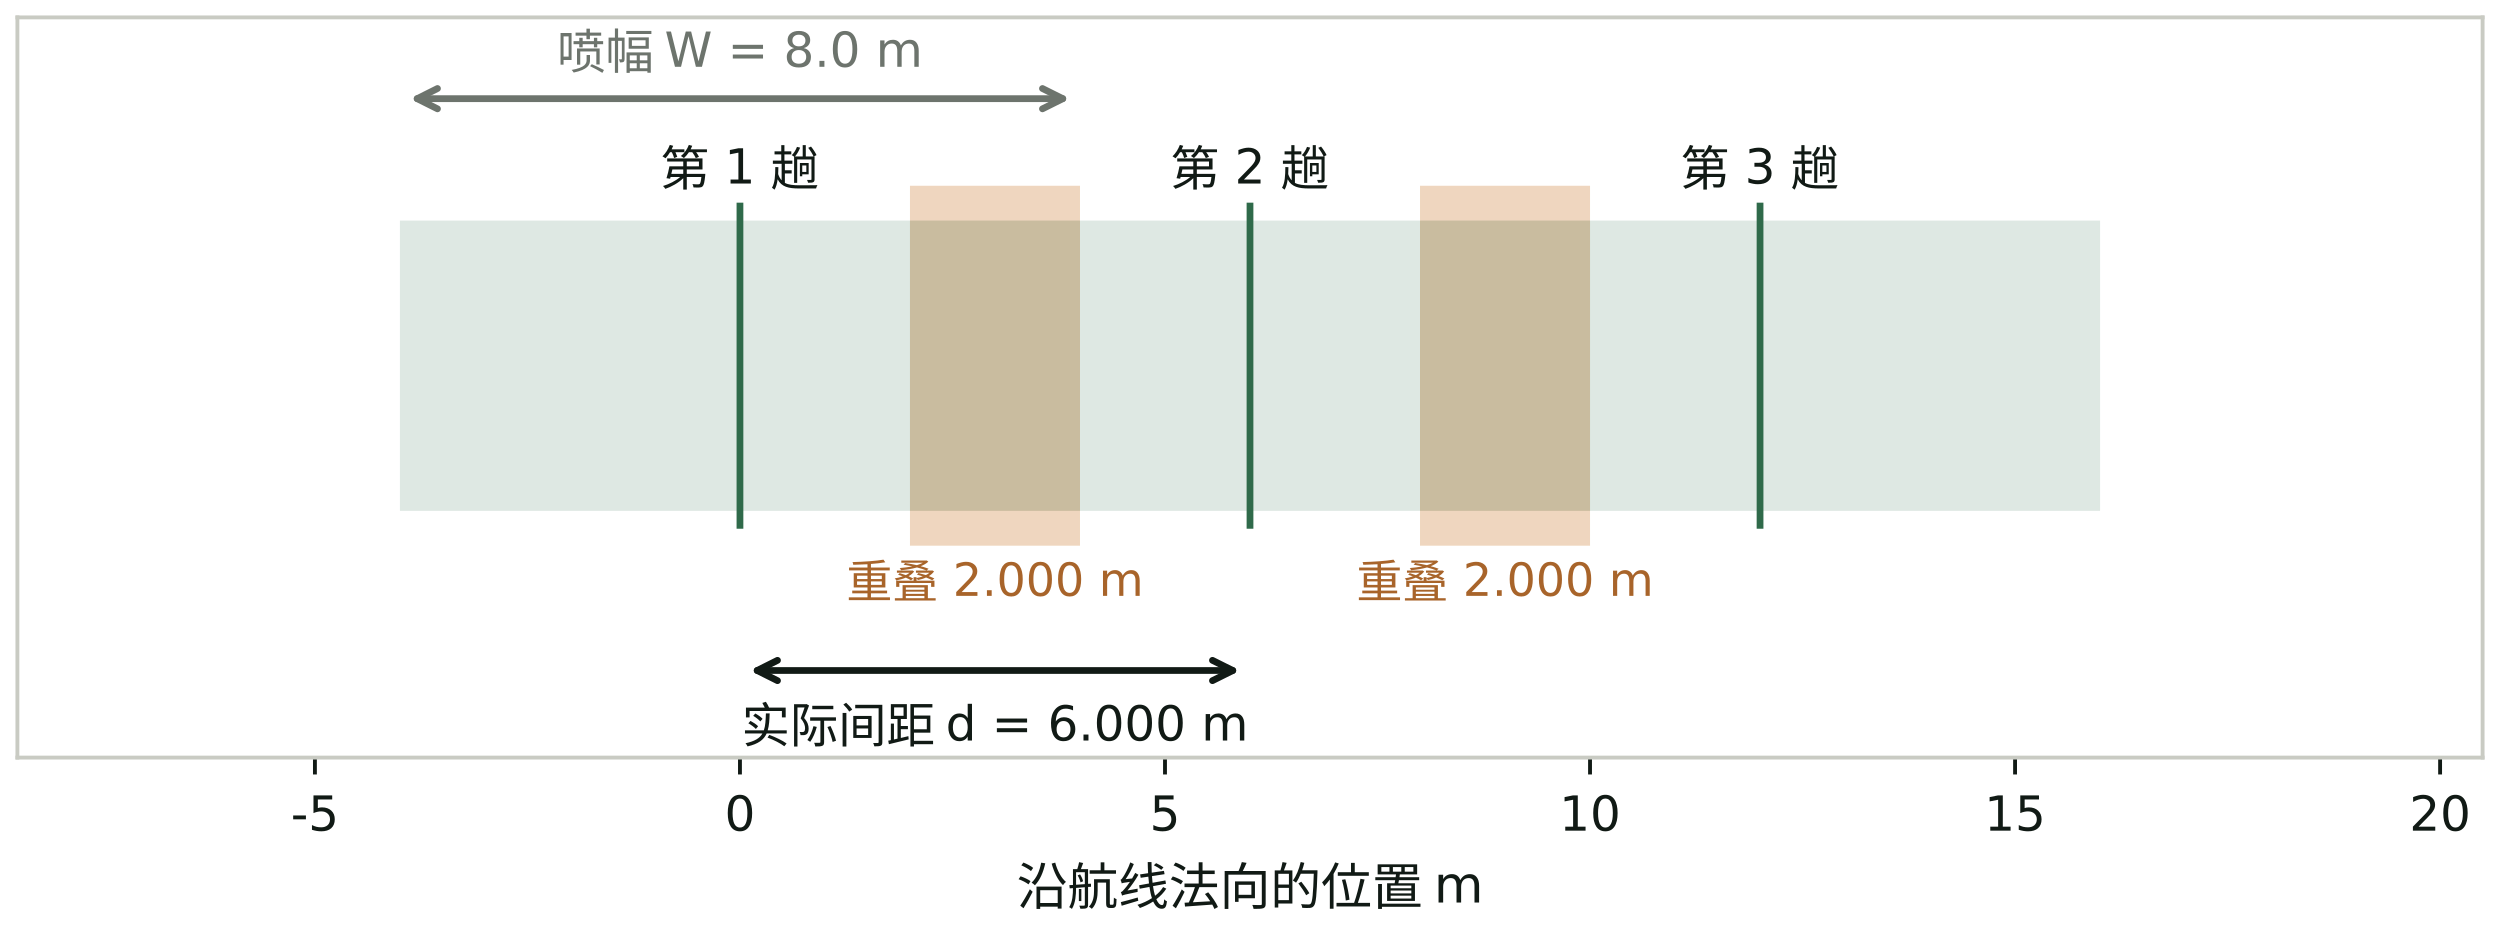
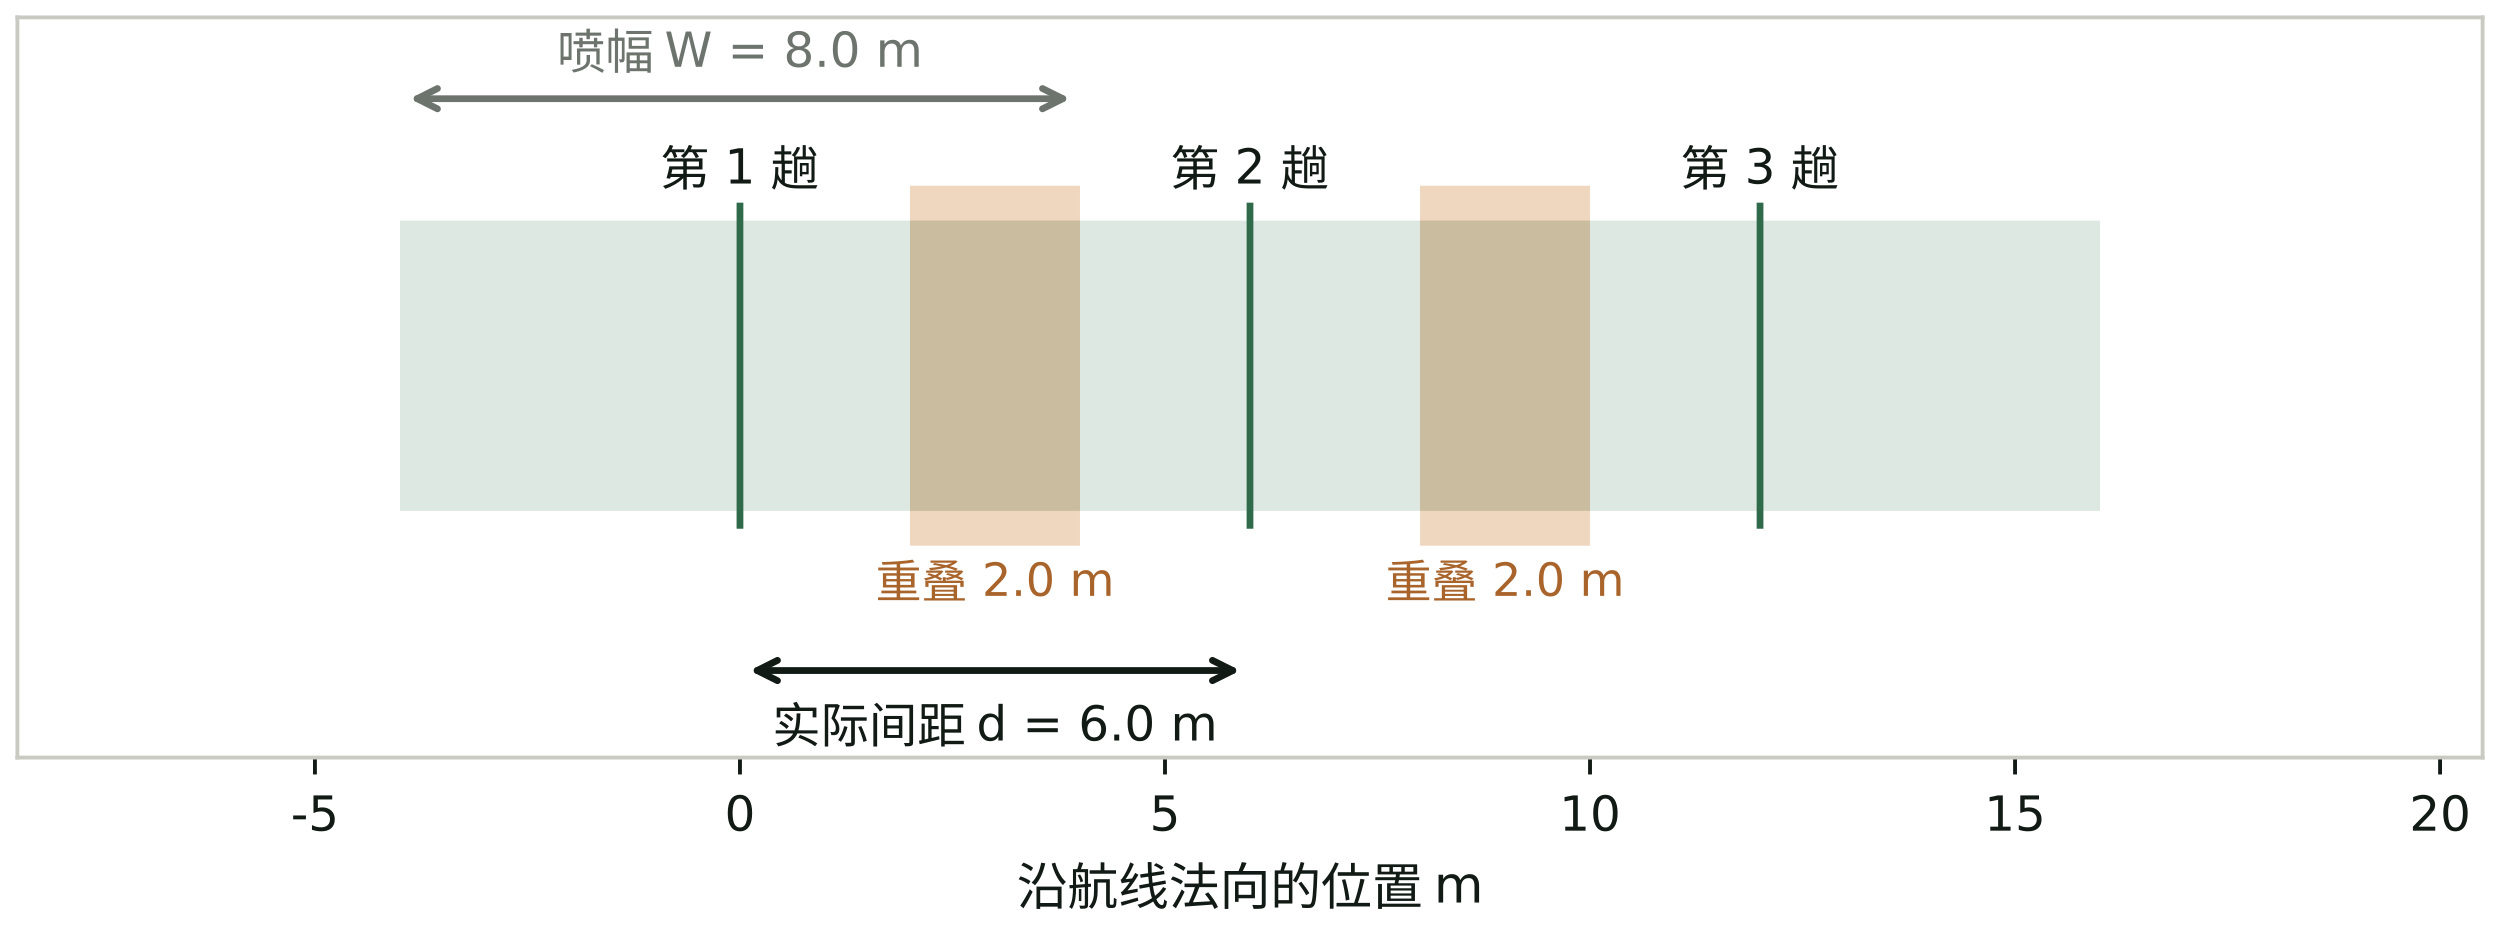
- <svg xmlns="http://www.w3.org/2000/svg" xmlns:xlink="http://www.w3.org/1999/xlink" width="517.32pt" height="193.493pt" viewBox="0 0 517.32 193.493" version="1.1">
+ <svg xmlns="http://www.w3.org/2000/svg" xmlns:xlink="http://www.w3.org/1999/xlink" width="517.32pt" height="193.49pt" viewBox="0 0 517.32 193.49" version="1.1">
  <defs>
    <style type="text/css">*{stroke-linejoin: round; stroke-linecap: butt}</style>
  </defs>
  <g id="figure_1">
    <g id="patch_1">
-       <path d="M 0 193.493  L 517.32 193.493  L 517.32 0  L 0 0  L 0 193.493  z " style="fill: none" />
+       <path d="M 0 193.49 L 517.32 193.49 L 517.32 0 L 0 0 L 0 193.49 z " style="fill: none" />
    </g>
    <g id="axes_1">
      <g id="patch_2">
-         <path d="M 3.6 156.765  L 513.72 156.765  L 513.72 3.6  L 3.6 3.6  L 3.6 156.765  z " style="fill: none" />
+         <path d="M 3.6 156.76 L 513.72 156.76 L 513.72 3.6 L 3.6 3.6 L 3.6 156.76 z " style="fill: none" />
      </g>
      <g id="patch_3">
-         <path d="M 82.757 105.71  L 223.479 105.71  L 223.479 45.645  L 82.757 45.645  z " clip-path="url(#p15722b73b1)" style="fill: #2f6a4a; opacity: 0.16" />
+         <path d="M 82.76 105.71 L 223.48 105.71 L 223.48 45.65 L 82.76 45.65 z " clip-path="url(#pad9f080364)" style="fill: #2f6a4a; opacity: 0.16" />
      </g>
      <g id="patch_4">
-         <path d="M 188.299 105.71  L 329.021 105.71  L 329.021 45.645  L 188.299 45.645  z " clip-path="url(#p15722b73b1)" style="fill: #2f6a4a; opacity: 0.16" />
+         <path d="M 188.3 105.71 L 329.02 105.71 L 329.02 45.65 L 188.3 45.65 z " clip-path="url(#pad9f080364)" style="fill: #2f6a4a; opacity: 0.16" />
      </g>
      <g id="patch_5">
-         <path d="M 293.841 105.71  L 434.563 105.71  L 434.563 45.645  L 293.841 45.645  z " clip-path="url(#p15722b73b1)" style="fill: #2f6a4a; opacity: 0.16" />
+         <path d="M 293.84 105.71 L 434.56 105.71 L 434.56 45.65 L 293.84 45.65 z " clip-path="url(#pad9f080364)" style="fill: #2f6a4a; opacity: 0.16" />
      </g>
      <g id="patch_6">
-         <path d="M 188.299 112.918  L 223.479 112.918  L 223.479 38.437  L 188.299 38.437  z " clip-path="url(#p15722b73b1)" style="fill: #d69456; opacity: 0.38" />
+         <path d="M 188.3 112.92 L 223.48 112.92 L 223.48 38.44 L 188.3 38.44 z " clip-path="url(#pad9f080364)" style="fill: #d69456; opacity: 0.38" />
      </g>
      <g id="patch_7">
-         <path d="M 293.841 112.918  L 329.021 112.918  L 329.021 38.437  L 293.841 38.437  z " clip-path="url(#p15722b73b1)" style="fill: #d69456; opacity: 0.38" />
+         <path d="M 293.84 112.92 L 329.02 112.92 L 329.02 38.44 L 293.84 38.44 z " clip-path="url(#pad9f080364)" style="fill: #d69456; opacity: 0.38" />
      </g>
      <g id="matplotlib.axis_1">
        <g id="xtick_1">
          <g id="line2d_1">
            <defs>
-               <path id="m672c3e34f8" d="M 0 0  L 0 3.5  " style="stroke: #111a15; stroke-width: 0.8" />
+               <path id="m3dbe256a9b" d="M 0 0 L 0 3.5 " style="stroke: #111a15; stroke-width: 0.8" />
            </defs>
            <g>
-               <use xlink:href="#m672c3e34f8" x="65.166" y="156.765" style="fill: #111a15; stroke: #111a15; stroke-width: 0.8" />
+               <use xlink:href="#m3dbe256a9b" x="65.17" y="156.76" style="fill: #111a15; stroke: #111a15; stroke-width: 0.8" />
            </g>
          </g>
          <g id="text_1">
            <text style="font-size: 10px; font-family: 'Microsoft YaHei', 'SimHei', 'DejaVu Sans', sans-serif; text-anchor: middle; fill: #111a15" x="65.166" y="171.885" transform="rotate(-0 65.16621 171.8849)">-5</text>
          </g>
        </g>
        <g id="xtick_2">
          <g id="line2d_2">
            <g>
-               <use xlink:href="#m672c3e34f8" x="153.118" y="156.765" style="fill: #111a15; stroke: #111a15; stroke-width: 0.8" />
+               <use xlink:href="#m3dbe256a9b" x="153.12" y="156.76" style="fill: #111a15; stroke: #111a15; stroke-width: 0.8" />
            </g>
          </g>
          <g id="text_2">
            <text style="font-size: 10px; font-family: 'Microsoft YaHei', 'SimHei', 'DejaVu Sans', sans-serif; text-anchor: middle; fill: #111a15" x="153.118" y="171.885" transform="rotate(-0 153.1179 171.8849)">0</text>
          </g>
        </g>
        <g id="xtick_3">
          <g id="line2d_3">
            <g>
-               <use xlink:href="#m672c3e34f8" x="241.07" y="156.765" style="fill: #111a15; stroke: #111a15; stroke-width: 0.8" />
+               <use xlink:href="#m3dbe256a9b" x="241.07" y="156.76" style="fill: #111a15; stroke: #111a15; stroke-width: 0.8" />
            </g>
          </g>
          <g id="text_3">
            <text style="font-size: 10px; font-family: 'Microsoft YaHei', 'SimHei', 'DejaVu Sans', sans-serif; text-anchor: middle; fill: #111a15" x="241.07" y="171.885" transform="rotate(-0 241.0697 171.8849)">5</text>
          </g>
        </g>
        <g id="xtick_4">
          <g id="line2d_4">
            <g>
-               <use xlink:href="#m672c3e34f8" x="329.021" y="156.765" style="fill: #111a15; stroke: #111a15; stroke-width: 0.8" />
+               <use xlink:href="#m3dbe256a9b" x="329.02" y="156.76" style="fill: #111a15; stroke: #111a15; stroke-width: 0.8" />
            </g>
          </g>
          <g id="text_4">
            <text style="font-size: 10px; font-family: 'Microsoft YaHei', 'SimHei', 'DejaVu Sans', sans-serif; text-anchor: middle; fill: #111a15" x="329.021" y="171.885" transform="rotate(-0 329.0214 171.8849)">10</text>
          </g>
        </g>
        <g id="xtick_5">
          <g id="line2d_5">
            <g>
-               <use xlink:href="#m672c3e34f8" x="416.973" y="156.765" style="fill: #111a15; stroke: #111a15; stroke-width: 0.8" />
+               <use xlink:href="#m3dbe256a9b" x="416.97" y="156.76" style="fill: #111a15; stroke: #111a15; stroke-width: 0.8" />
            </g>
          </g>
          <g id="text_5">
            <text style="font-size: 10px; font-family: 'Microsoft YaHei', 'SimHei', 'DejaVu Sans', sans-serif; text-anchor: middle; fill: #111a15" x="416.973" y="171.885" transform="rotate(-0 416.9731 171.8849)">15</text>
          </g>
        </g>
        <g id="xtick_6">
          <g id="line2d_6">
            <g>
-               <use xlink:href="#m672c3e34f8" x="504.925" y="156.765" style="fill: #111a15; stroke: #111a15; stroke-width: 0.8" />
+               <use xlink:href="#m3dbe256a9b" x="504.92" y="156.76" style="fill: #111a15; stroke: #111a15; stroke-width: 0.8" />
            </g>
          </g>
          <g id="text_6">
            <text style="font-size: 10px; font-family: 'Microsoft YaHei', 'SimHei', 'DejaVu Sans', sans-serif; text-anchor: middle; fill: #111a15" x="504.925" y="171.885" transform="rotate(-0 504.9248 171.8849)">20</text>
          </g>
        </g>
        <g id="text_7">
          <text style="font-size: 10.5px; font-family: 'Microsoft YaHei', 'SimHei', 'DejaVu Sans', sans-serif; text-anchor: middle; fill: #111a15" x="258.66" y="187.233" transform="rotate(-0 258.66 187.2325)">沿航线法向的位置 m</text>
        </g>
      </g>
      <g id="matplotlib.axis_2" />
      <g id="line2d_7">
-         <path d="M 153.118 108.713  L 153.118 42.642  " clip-path="url(#p15722b73b1)" style="fill: none; stroke: #2f6a4a; stroke-width: 1.4; stroke-linecap: square" />
+         <path d="M 153.12 108.71 L 153.12 42.64 " clip-path="url(#pad9f080364)" style="fill: none; stroke: #2f6a4a; stroke-width: 1.4; stroke-linecap: square" />
      </g>
      <g id="line2d_8">
-         <path d="M 258.66 108.713  L 258.66 42.642  " clip-path="url(#p15722b73b1)" style="fill: none; stroke: #2f6a4a; stroke-width: 1.4; stroke-linecap: square" />
+         <path d="M 258.66 108.71 L 258.66 42.64 " clip-path="url(#pad9f080364)" style="fill: none; stroke: #2f6a4a; stroke-width: 1.4; stroke-linecap: square" />
      </g>
      <g id="line2d_9">
-         <path d="M 364.202 108.713  L 364.202 42.642  " clip-path="url(#p15722b73b1)" style="fill: none; stroke: #2f6a4a; stroke-width: 1.4; stroke-linecap: square" />
+         <path d="M 364.2 108.71 L 364.2 42.64 " clip-path="url(#pad9f080364)" style="fill: none; stroke: #2f6a4a; stroke-width: 1.4; stroke-linecap: square" />
      </g>
      <g id="patch_8">
-         <path d="M 3.6 156.765  L 3.6 3.6  " style="fill: none; stroke: #c9cbc3; stroke-width: 0.8; stroke-linejoin: miter; stroke-linecap: square" />
+         <path d="M 3.6 156.76 L 3.6 3.6 " style="fill: none; stroke: #c9cbc3; stroke-width: 0.8; stroke-linejoin: miter; stroke-linecap: square" />
      </g>
      <g id="patch_9">
-         <path d="M 513.72 156.765  L 513.72 3.6  " style="fill: none; stroke: #c9cbc3; stroke-width: 0.8; stroke-linejoin: miter; stroke-linecap: square" />
+         <path d="M 513.72 156.76 L 513.72 3.6 " style="fill: none; stroke: #c9cbc3; stroke-width: 0.8; stroke-linejoin: miter; stroke-linecap: square" />
      </g>
      <g id="patch_10">
-         <path d="M 3.6 156.765  L 513.72 156.765  " style="fill: none; stroke: #c9cbc3; stroke-width: 0.8; stroke-linejoin: miter; stroke-linecap: square" />
+         <path d="M 3.6 156.76 L 513.72 156.76 " style="fill: none; stroke: #c9cbc3; stroke-width: 0.8; stroke-linejoin: miter; stroke-linecap: square" />
      </g>
      <g id="patch_11">
-         <path d="M 3.6 3.6  L 513.72 3.6  " style="fill: none; stroke: #c9cbc3; stroke-width: 0.8; stroke-linejoin: miter; stroke-linecap: square" />
+         <path d="M 3.6 3.6 L 513.72 3.6 " style="fill: none; stroke: #c9cbc3; stroke-width: 0.8; stroke-linejoin: miter; stroke-linecap: square" />
      </g>
      <g id="text_8">
        <text style="font-size: 10px; font-family: 'Microsoft YaHei', 'SimHei', 'DejaVu Sans', sans-serif; text-anchor: middle; fill: #111a15" x="153.118" y="38.437" transform="rotate(-0 153.1179 38.43749)">第 1 趟</text>
      </g>
      <g id="text_9">
        <text style="font-size: 10px; font-family: 'Microsoft YaHei', 'SimHei', 'DejaVu Sans', sans-serif; text-anchor: middle; fill: #111a15" x="258.66" y="38.437" transform="rotate(-0 258.66 38.43749)">第 2 趟</text>
      </g>
      <g id="text_10">
        <text style="font-size: 10px; font-family: 'Microsoft YaHei', 'SimHei', 'DejaVu Sans', sans-serif; text-anchor: middle; fill: #111a15" x="364.202" y="38.437" transform="rotate(-0 364.2021 38.43749)">第 3 趟</text>
      </g>
      <g id="text_11">
-         <text style="font-size: 9.5px; font-family: 'Microsoft YaHei', 'SimHei', 'DejaVu Sans', sans-serif; text-anchor: middle; fill: #a8642a" x="205.889" y="123.729" transform="rotate(-0 205.889 123.7293)">重叠 2.000 m</text>
+         <text style="font-size: 9.5px; font-family: 'Microsoft YaHei', 'SimHei', 'DejaVu Sans', sans-serif; text-anchor: middle; fill: #a8642a" x="205.889" y="123.729" transform="rotate(-0 205.889 123.7293)">重叠 2.0 m</text>
      </g>
      <g id="text_12">
-         <text style="font-size: 9.5px; font-family: 'Microsoft YaHei', 'SimHei', 'DejaVu Sans', sans-serif; text-anchor: middle; fill: #a8642a" x="311.431" y="123.729" transform="rotate(-0 311.431 123.7293)">重叠 2.000 m</text>
+         <text style="font-size: 9.5px; font-family: 'Microsoft YaHei', 'SimHei', 'DejaVu Sans', sans-serif; text-anchor: middle; fill: #a8642a" x="311.431" y="123.729" transform="rotate(-0 311.431 123.7293)">重叠 2.0 m</text>
      </g>
      <g id="patch_12">
-         <path d="M 156.683 138.745  Q 205.889 138.745 255.095 138.745  " style="fill: none; stroke: #111a15; stroke-width: 1.4; stroke-linecap: round" />
-         <path d="M 160.883 140.845  L 156.683 138.745  L 160.883 136.645  " style="fill: none; stroke: #111a15; stroke-width: 1.4; stroke-linecap: round" />
-         <path d="M 250.895 136.645  L 255.095 138.745  L 250.895 140.845  " style="fill: none; stroke: #111a15; stroke-width: 1.4; stroke-linecap: round" />
+         <path d="M 156.68 138.75 Q 205.89 138.75 255.09 138.75 " style="fill: none; stroke: #111a15; stroke-width: 1.4; stroke-linecap: round" />
+         <path d="M 160.88 140.85 L 156.68 138.75 L 160.88 136.65 " style="fill: none; stroke: #111a15; stroke-width: 1.4; stroke-linecap: round" />
+         <path d="M 250.89 136.65 L 255.09 138.75 L 250.89 140.85 " style="fill: none; stroke: #111a15; stroke-width: 1.4; stroke-linecap: round" />
      </g>
      <g id="text_13">
-         <text style="font-size: 10px; font-family: 'Microsoft YaHei', 'SimHei', 'DejaVu Sans', sans-serif; text-anchor: middle; fill: #111a15" x="205.889" y="153.687" transform="rotate(-0 205.889 153.6869)">实际间距 d = 6.000 m</text>
+         <text style="font-size: 10px; font-family: 'Microsoft YaHei', 'SimHei', 'DejaVu Sans', sans-serif; text-anchor: middle; fill: #111a15" x="205.889" y="153.687" transform="rotate(-0 205.889 153.6869)">实际间距 d = 6.0 m</text>
      </g>
      <g id="patch_13">
-         <path d="M 219.917 20.418  Q 153.121 20.418 86.324 20.418  " style="fill: none; stroke: #6d746d; stroke-width: 1.4; stroke-linecap: round" />
-         <path d="M 215.717 18.318  L 219.917 20.418  L 215.717 22.518  " style="fill: none; stroke: #6d746d; stroke-width: 1.4; stroke-linecap: round" />
-         <path d="M 90.524 22.518  L 86.324 20.418  L 90.524 18.318  " style="fill: none; stroke: #6d746d; stroke-width: 1.4; stroke-linecap: round" />
+         <path d="M 219.92 20.42 Q 153.12 20.42 86.32 20.42 " style="fill: none; stroke: #6d746d; stroke-width: 1.4; stroke-linecap: round" />
+         <path d="M 215.72 18.32 L 219.92 20.42 L 215.72 22.52 " style="fill: none; stroke: #6d746d; stroke-width: 1.4; stroke-linecap: round" />
+         <path d="M 90.52 22.52 L 86.32 20.42 L 90.52 18.32 " style="fill: none; stroke: #6d746d; stroke-width: 1.4; stroke-linecap: round" />
      </g>
      <g id="text_14">
        <text style="font-size: 10px; font-family: 'Microsoft YaHei', 'SimHei', 'DejaVu Sans', sans-serif; text-anchor: middle; fill: #6d746d" x="153.118" y="14.28" transform="rotate(-0 153.1179 14.28004)">喷幅 W = 8.0 m</text>
      </g>
    </g>
  </g>
  <defs>
-     <clipPath id="p15722b73b1">
-       <rect x="3.6" y="3.6" width="510.12" height="153.165" />
+     <clipPath id="pad9f080364">
+       <rect x="3.6" y="3.6" width="510.12" height="153.16" />
    </clipPath>
  </defs>
</svg>
